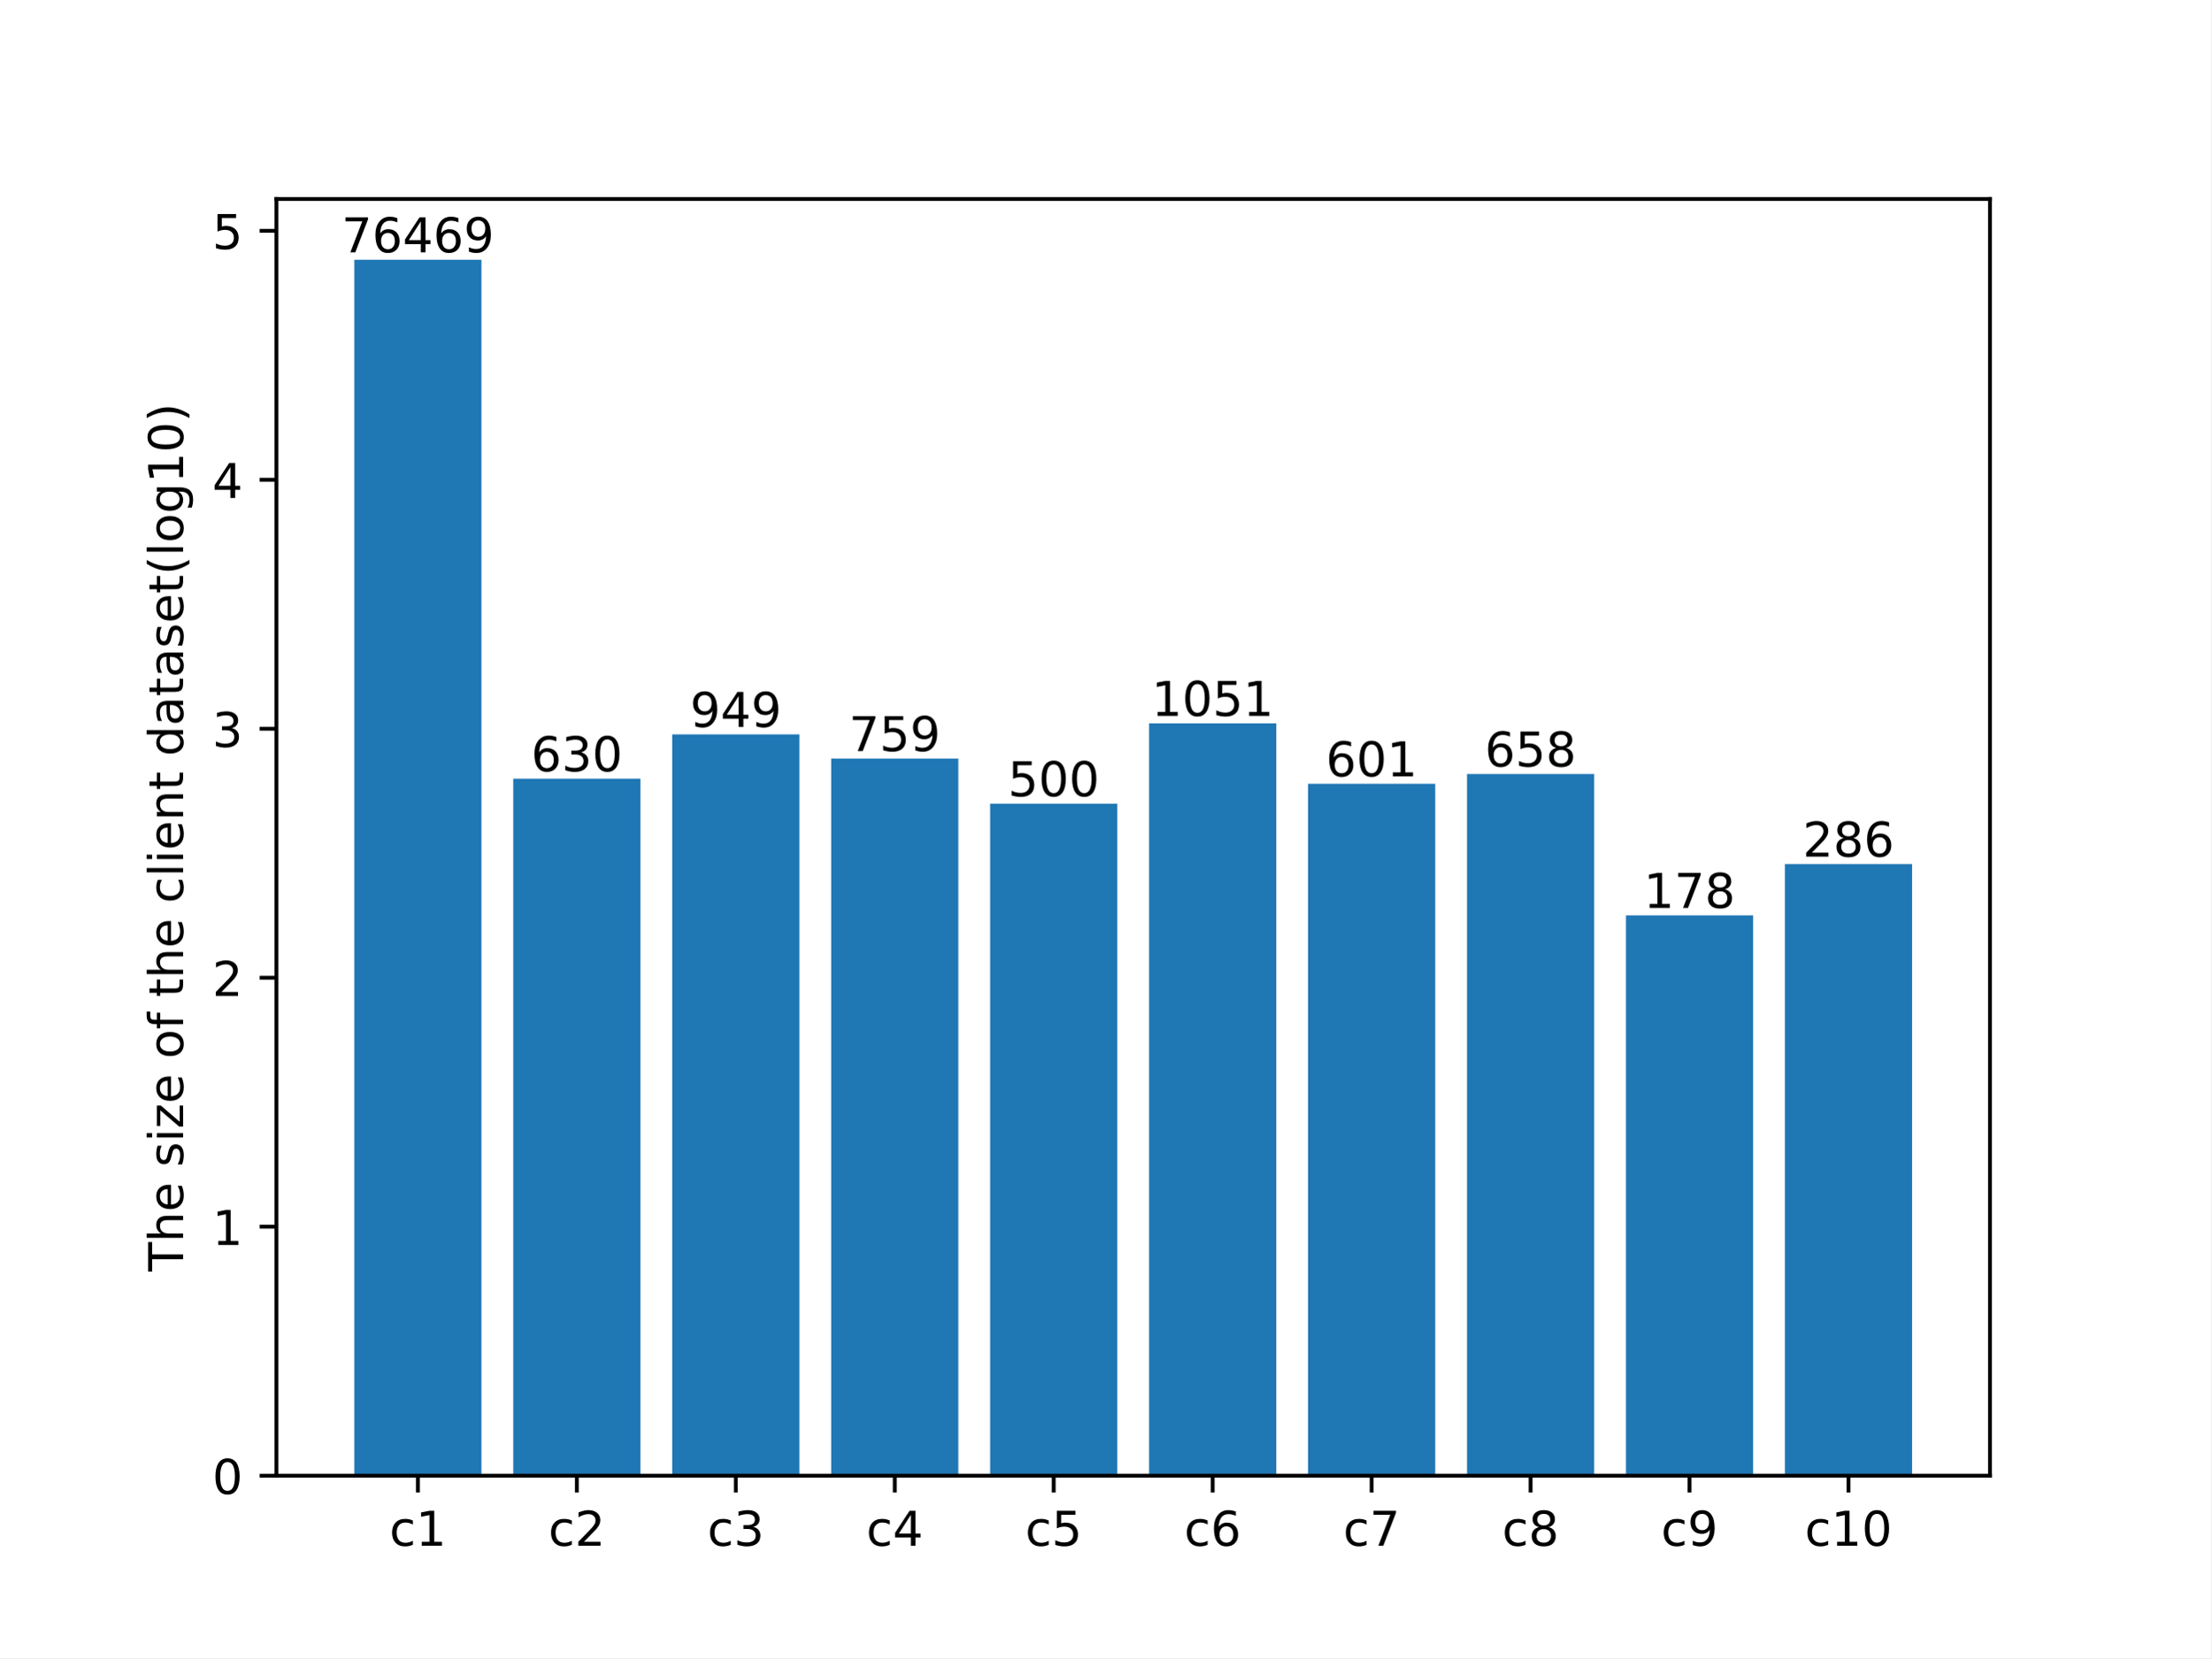
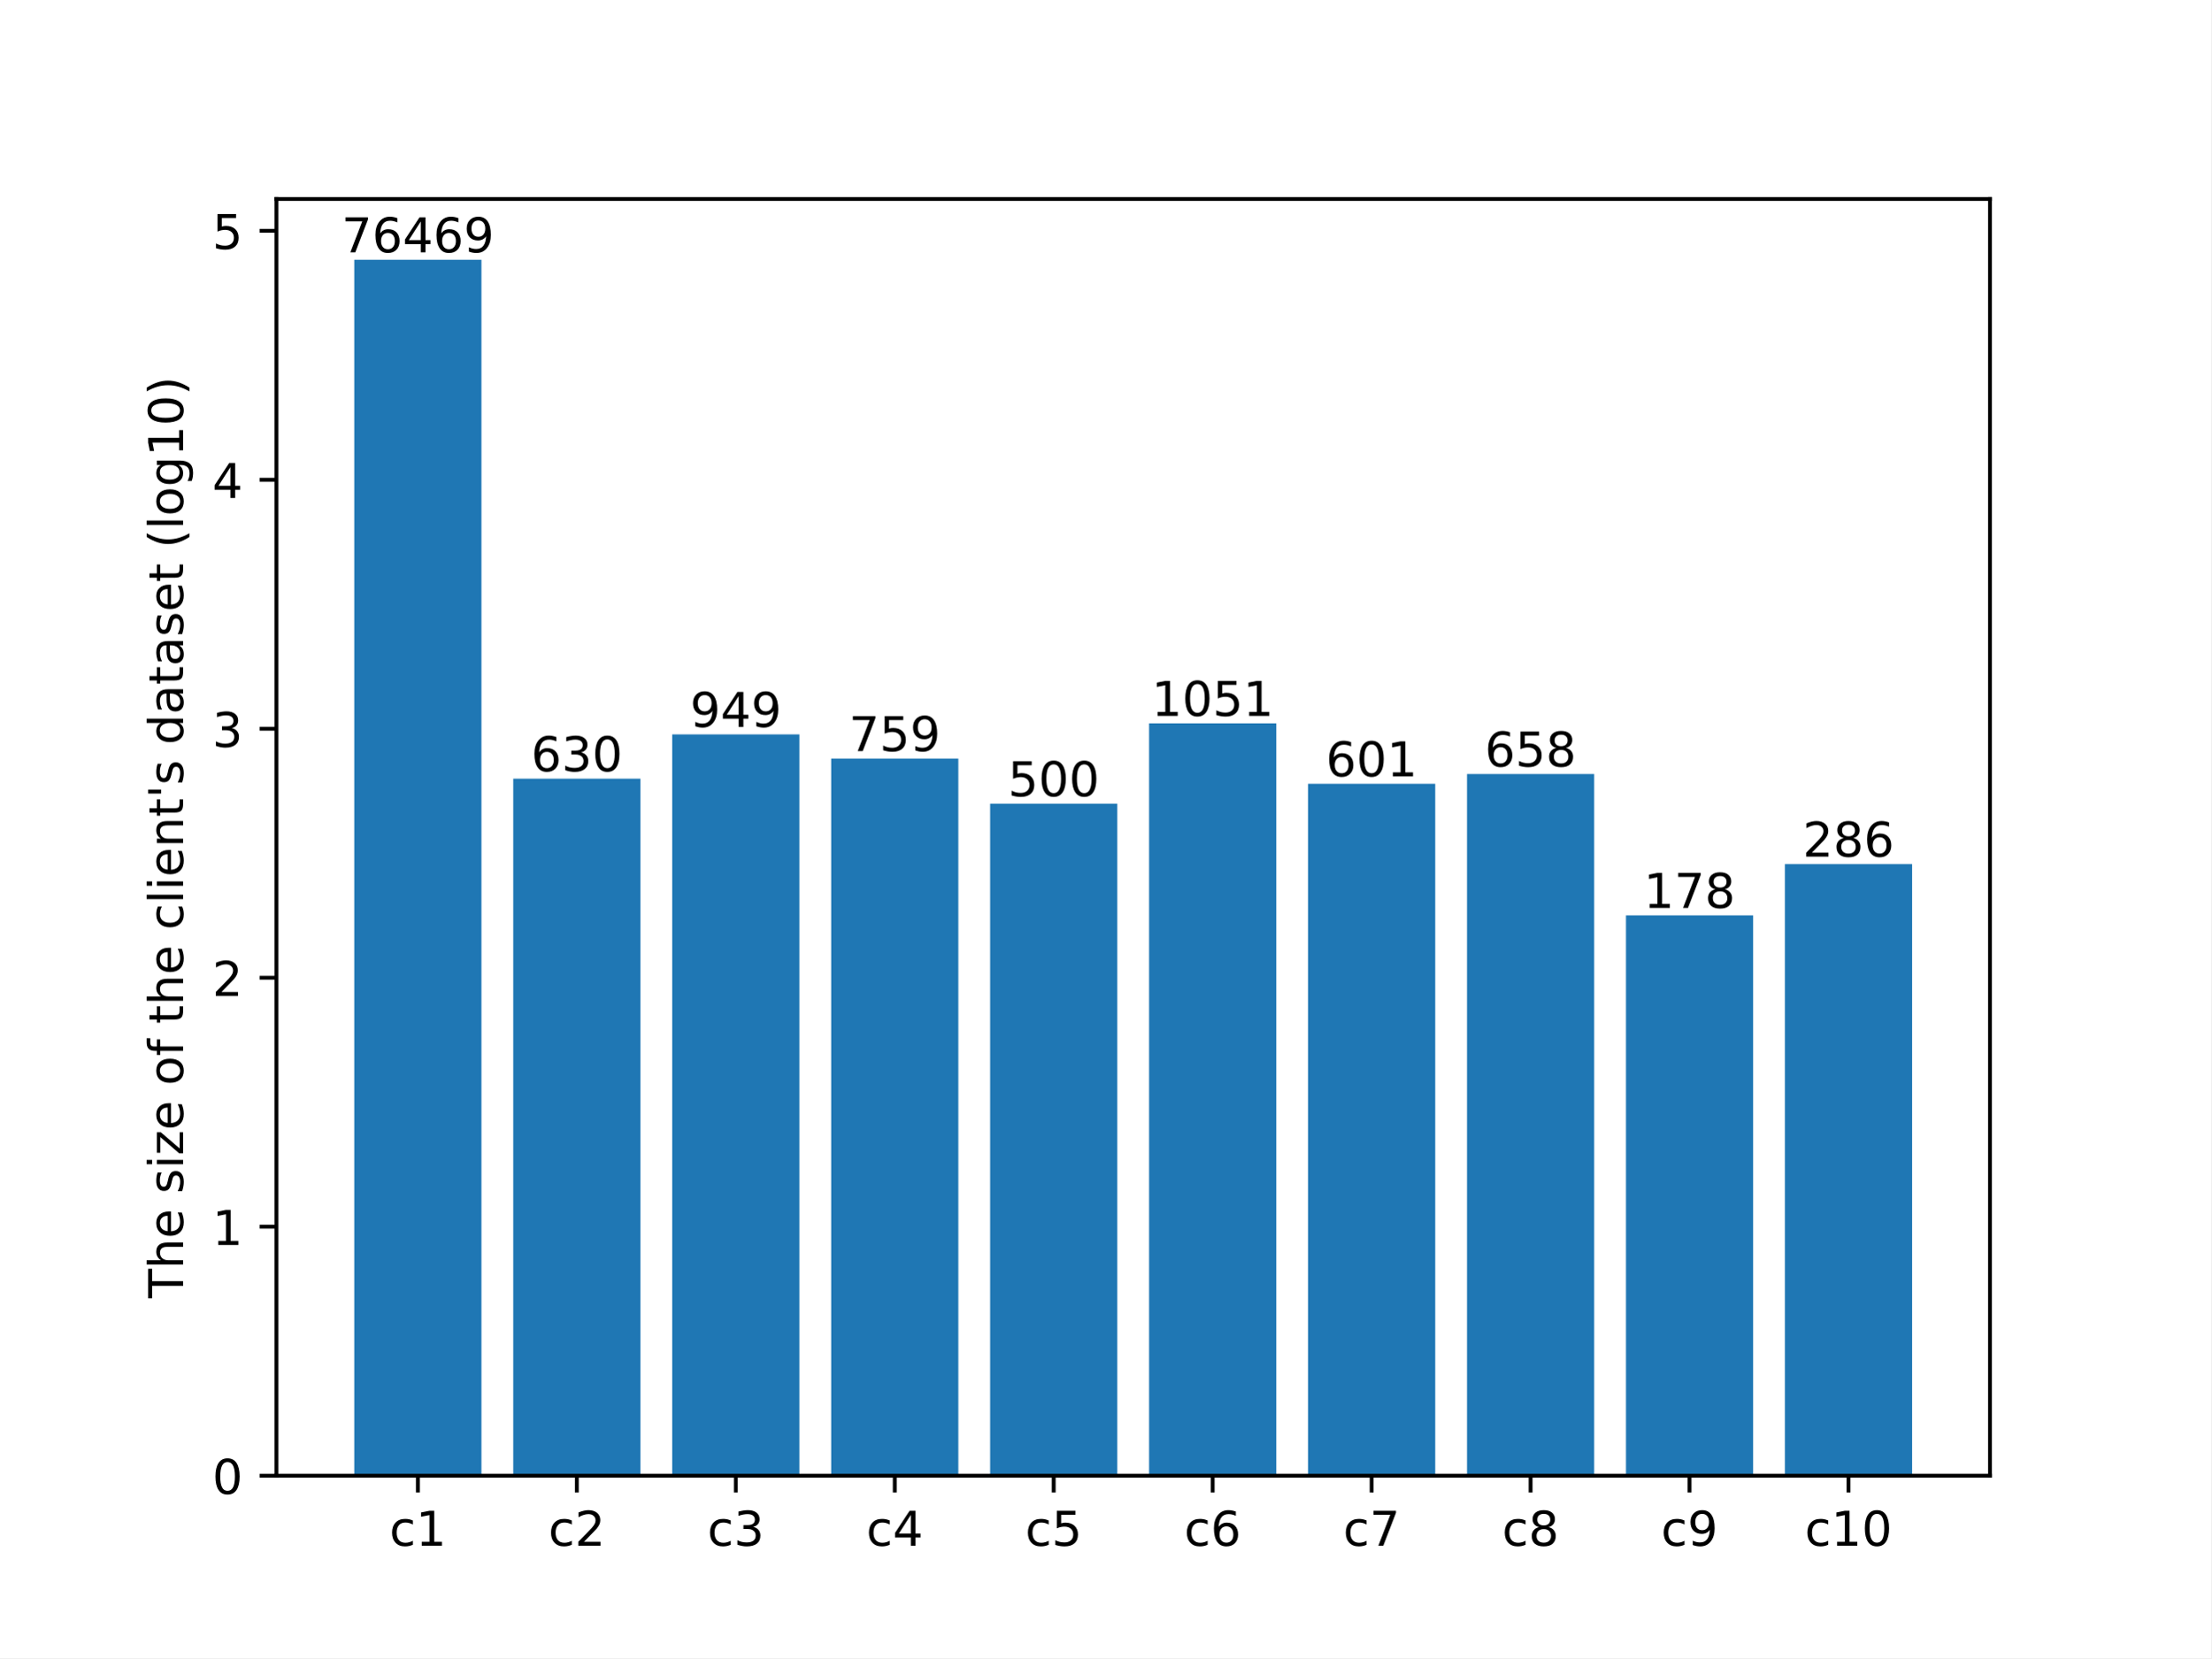
<svg xmlns="http://www.w3.org/2000/svg" xmlns:xlink="http://www.w3.org/1999/xlink" width="460.8pt" height="345.6pt" viewBox="0 0 460.8 345.6" version="1.1">
  <defs>
    <style type="text/css">*{stroke-linejoin: round; stroke-linecap: butt}</style>
  </defs>
  <g id="figure_1">
    <g id="patch_1">
      <path d="M 0 345.6  L 460.8 345.6  L 460.8 0  L 0 0  z " style="fill: #ffffff" />
    </g>
    <g id="axes_1">
      <g id="patch_2">
        <path d="M 57.6 307.584  L 414.72 307.584  L 414.72 41.472  L 57.6 41.472  z " style="fill: #ffffff" />
      </g>
      <g id="patch_3">
-         <path d="M 73.833 307.584  L 100.335 307.584  L 100.335 54.144  L 73.833 54.144  z " clip-path="url(#p7c76d62934)" style="fill: #1f77b4" />
+         <path d="M 73.833 307.584  L 100.335 307.584  L 100.335 54.144  L 73.833 54.144  z " clip-path="url(#p9f0b8c6d43)" style="fill: #1f77b4" />
      </g>
      <g id="patch_4">
-         <path d="M 106.961 307.584  L 133.463 307.584  L 133.463 162.306  L 106.961 162.306  z " clip-path="url(#p7c76d62934)" style="fill: #1f77b4" />
+         <path d="M 106.961 307.584  L 133.463 307.584  L 133.463 162.306  L 106.961 162.306  z " clip-path="url(#p9f0b8c6d43)" style="fill: #1f77b4" />
      </g>
      <g id="patch_5">
-         <path d="M 140.089 307.584  L 166.591 307.584  L 166.591 153.072  L 140.089 153.072  z " clip-path="url(#p7c76d62934)" style="fill: #1f77b4" />
+         <path d="M 140.089 307.584  L 166.591 307.584  L 166.591 153.072  L 140.089 153.072  z " clip-path="url(#p9f0b8c6d43)" style="fill: #1f77b4" />
      </g>
      <g id="patch_6">
-         <path d="M 173.217 307.584  L 199.719 307.584  L 199.719 158.107  L 173.217 158.107  z " clip-path="url(#p7c76d62934)" style="fill: #1f77b4" />
+         <path d="M 173.217 307.584  L 199.719 307.584  L 199.719 158.107  L 173.217 158.107  z " clip-path="url(#p9f0b8c6d43)" style="fill: #1f77b4" />
      </g>
      <g id="patch_7">
-         <path d="M 206.345 307.584  L 232.847 307.584  L 232.847 167.515  L 206.345 167.515  z " clip-path="url(#p7c76d62934)" style="fill: #1f77b4" />
+         <path d="M 206.345 307.584  L 232.847 307.584  L 232.847 167.515  L 206.345 167.515  z " clip-path="url(#p9f0b8c6d43)" style="fill: #1f77b4" />
      </g>
      <g id="patch_8">
-         <path d="M 239.473 307.584  L 265.975 307.584  L 265.975 150.771  L 239.473 150.771  z " clip-path="url(#p7c76d62934)" style="fill: #1f77b4" />
+         <path d="M 239.473 307.584  L 265.975 307.584  L 265.975 150.771  L 239.473 150.771  z " clip-path="url(#p9f0b8c6d43)" style="fill: #1f77b4" />
      </g>
      <g id="patch_9">
-         <path d="M 272.601 307.584  L 299.103 307.584  L 299.103 163.368  L 272.601 163.368  z " clip-path="url(#p7c76d62934)" style="fill: #1f77b4" />
+         <path d="M 272.601 307.584  L 299.103 307.584  L 299.103 163.368  L 272.601 163.368  z " clip-path="url(#p9f0b8c6d43)" style="fill: #1f77b4" />
      </g>
      <g id="patch_10">
-         <path d="M 305.729 307.584  L 332.231 307.584  L 332.231 161.326  L 305.729 161.326  z " clip-path="url(#p7c76d62934)" style="fill: #1f77b4" />
+         <path d="M 305.729 307.584  L 332.231 307.584  L 332.231 161.326  L 305.729 161.326  z " clip-path="url(#p9f0b8c6d43)" style="fill: #1f77b4" />
      </g>
      <g id="patch_11">
-         <path d="M 338.857 307.584  L 365.359 307.584  L 365.359 190.793  L 338.857 190.793  z " clip-path="url(#p7c76d62934)" style="fill: #1f77b4" />
+         <path d="M 338.857 307.584  L 365.359 307.584  L 365.359 190.793  L 338.857 190.793  z " clip-path="url(#p9f0b8c6d43)" style="fill: #1f77b4" />
      </g>
      <g id="patch_12">
-         <path d="M 371.985 307.584  L 398.487 307.584  L 398.487 180.105  L 371.985 180.105  z " clip-path="url(#p7c76d62934)" style="fill: #1f77b4" />
+         <path d="M 371.985 307.584  L 398.487 307.584  L 398.487 180.105  L 371.985 180.105  z " clip-path="url(#p9f0b8c6d43)" style="fill: #1f77b4" />
      </g>
      <g id="matplotlib.axis_1">
        <g id="xtick_1">
          <g id="line2d_1">
            <defs>
-               <path id="mfd4a6b1add" d="M 0 0  L 0 3.5  " style="stroke: #000000; stroke-width: 0.8" />
+               <path id="m9cb2de7854" d="M 0 0  L 0 3.5  " style="stroke: #000000; stroke-width: 0.8" />
            </defs>
            <g>
-               <use xlink:href="#mfd4a6b1add" x="87.084" y="307.584" style="stroke: #000000; stroke-width: 0.8" />
+               <use xlink:href="#m9cb2de7854" x="87.084" y="307.584" style="stroke: #000000; stroke-width: 0.8" />
            </g>
          </g>
          <g id="text_1">
            <g transform="translate(81.15346 322.1824) scale(0.1 -0.1)">
              <defs>
                <path id="DejaVuSans-63" d="M 3122 3366  L 3122 2828  Q 2878 2963 2633 3030  Q 2388 3097 2138 3097  Q 1578 3097 1268 2742  Q 959 2388 959 1747  Q 959 1106 1268 751  Q 1578 397 2138 397  Q 2388 397 2633 464  Q 2878 531 3122 666  L 3122 134  Q 2881 22 2623 -34  Q 2366 -91 2075 -91  Q 1284 -91 818 406  Q 353 903 353 1747  Q 353 2603 823 3093  Q 1294 3584 2113 3584  Q 2378 3584 2631 3529  Q 2884 3475 3122 3366  z " transform="scale(0.015625)" />
                <path id="DejaVuSans-31" d="M 794 531  L 1825 531  L 1825 4091  L 703 3866  L 703 4441  L 1819 4666  L 2450 4666  L 2450 531  L 3481 531  L 3481 0  L 794 0  L 794 531  z " transform="scale(0.015625)" />
              </defs>
              <use xlink:href="#DejaVuSans-63" />
              <use xlink:href="#DejaVuSans-31" x="54.98" />
            </g>
          </g>
        </g>
        <g id="xtick_2">
          <g id="line2d_2">
            <g>
-               <use xlink:href="#mfd4a6b1add" x="120.212" y="307.584" style="stroke: #000000; stroke-width: 0.8" />
+               <use xlink:href="#m9cb2de7854" x="120.212" y="307.584" style="stroke: #000000; stroke-width: 0.8" />
            </g>
          </g>
          <g id="text_2">
            <g transform="translate(114.2815 322.1824) scale(0.1 -0.1)">
              <defs>
                <path id="DejaVuSans-32" d="M 1228 531  L 3431 531  L 3431 0  L 469 0  L 469 531  Q 828 903 1448 1529  Q 2069 2156 2228 2338  Q 2531 2678 2651 2914  Q 2772 3150 2772 3378  Q 2772 3750 2511 3984  Q 2250 4219 1831 4219  Q 1534 4219 1204 4116  Q 875 4013 500 3803  L 500 4441  Q 881 4594 1212 4672  Q 1544 4750 1819 4750  Q 2544 4750 2975 4387  Q 3406 4025 3406 3419  Q 3406 3131 3298 2873  Q 3191 2616 2906 2266  Q 2828 2175 2409 1742  Q 1991 1309 1228 531  z " transform="scale(0.015625)" />
              </defs>
              <use xlink:href="#DejaVuSans-63" />
              <use xlink:href="#DejaVuSans-32" x="54.98" />
            </g>
          </g>
        </g>
        <g id="xtick_3">
          <g id="line2d_3">
            <g>
-               <use xlink:href="#mfd4a6b1add" x="153.34" y="307.584" style="stroke: #000000; stroke-width: 0.8" />
+               <use xlink:href="#m9cb2de7854" x="153.34" y="307.584" style="stroke: #000000; stroke-width: 0.8" />
            </g>
          </g>
          <g id="text_3">
            <g transform="translate(147.4095 322.1824) scale(0.1 -0.1)">
              <defs>
                <path id="DejaVuSans-33" d="M 2597 2516  Q 3050 2419 3304 2112  Q 3559 1806 3559 1356  Q 3559 666 3084 287  Q 2609 -91 1734 -91  Q 1441 -91 1130 -33  Q 819 25 488 141  L 488 750  Q 750 597 1062 519  Q 1375 441 1716 441  Q 2309 441 2620 675  Q 2931 909 2931 1356  Q 2931 1769 2642 2001  Q 2353 2234 1838 2234  L 1294 2234  L 1294 2753  L 1863 2753  Q 2328 2753 2575 2939  Q 2822 3125 2822 3475  Q 2822 3834 2567 4026  Q 2313 4219 1838 4219  Q 1578 4219 1281 4162  Q 984 4106 628 3988  L 628 4550  Q 988 4650 1302 4700  Q 1616 4750 1894 4750  Q 2613 4750 3031 4423  Q 3450 4097 3450 3541  Q 3450 3153 3228 2886  Q 3006 2619 2597 2516  z " transform="scale(0.015625)" />
              </defs>
              <use xlink:href="#DejaVuSans-63" />
              <use xlink:href="#DejaVuSans-33" x="54.98" />
            </g>
          </g>
        </g>
        <g id="xtick_4">
          <g id="line2d_4">
            <g>
-               <use xlink:href="#mfd4a6b1add" x="186.468" y="307.584" style="stroke: #000000; stroke-width: 0.8" />
+               <use xlink:href="#m9cb2de7854" x="186.468" y="307.584" style="stroke: #000000; stroke-width: 0.8" />
            </g>
          </g>
          <g id="text_4">
            <g transform="translate(180.5375 322.1824) scale(0.1 -0.1)">
              <defs>
                <path id="DejaVuSans-34" d="M 2419 4116  L 825 1625  L 2419 1625  L 2419 4116  z M 2253 4666  L 3047 4666  L 3047 1625  L 3713 1625  L 3713 1100  L 3047 1100  L 3047 0  L 2419 0  L 2419 1100  L 313 1100  L 313 1709  L 2253 4666  z " transform="scale(0.015625)" />
              </defs>
              <use xlink:href="#DejaVuSans-63" />
              <use xlink:href="#DejaVuSans-34" x="54.98" />
            </g>
          </g>
        </g>
        <g id="xtick_5">
          <g id="line2d_5">
            <g>
-               <use xlink:href="#mfd4a6b1add" x="219.596" y="307.584" style="stroke: #000000; stroke-width: 0.8" />
+               <use xlink:href="#m9cb2de7854" x="219.596" y="307.584" style="stroke: #000000; stroke-width: 0.8" />
            </g>
          </g>
          <g id="text_5">
            <g transform="translate(213.6655 322.1824) scale(0.1 -0.1)">
              <defs>
                <path id="DejaVuSans-35" d="M 691 4666  L 3169 4666  L 3169 4134  L 1269 4134  L 1269 2991  Q 1406 3038 1543 3061  Q 1681 3084 1819 3084  Q 2600 3084 3056 2656  Q 3513 2228 3513 1497  Q 3513 744 3044 326  Q 2575 -91 1722 -91  Q 1428 -91 1123 -41  Q 819 9 494 109  L 494 744  Q 775 591 1075 516  Q 1375 441 1709 441  Q 2250 441 2565 725  Q 2881 1009 2881 1497  Q 2881 1984 2565 2268  Q 2250 2553 1709 2553  Q 1456 2553 1204 2497  Q 953 2441 691 2322  L 691 4666  z " transform="scale(0.015625)" />
              </defs>
              <use xlink:href="#DejaVuSans-63" />
              <use xlink:href="#DejaVuSans-35" x="54.98" />
            </g>
          </g>
        </g>
        <g id="xtick_6">
          <g id="line2d_6">
            <g>
-               <use xlink:href="#mfd4a6b1add" x="252.724" y="307.584" style="stroke: #000000; stroke-width: 0.8" />
+               <use xlink:href="#m9cb2de7854" x="252.724" y="307.584" style="stroke: #000000; stroke-width: 0.8" />
            </g>
          </g>
          <g id="text_6">
            <g transform="translate(246.7935 322.1824) scale(0.1 -0.1)">
              <defs>
                <path id="DejaVuSans-36" d="M 2113 2584  Q 1688 2584 1439 2293  Q 1191 2003 1191 1497  Q 1191 994 1439 701  Q 1688 409 2113 409  Q 2538 409 2786 701  Q 3034 994 3034 1497  Q 3034 2003 2786 2293  Q 2538 2584 2113 2584  z M 3366 4563  L 3366 3988  Q 3128 4100 2886 4159  Q 2644 4219 2406 4219  Q 1781 4219 1451 3797  Q 1122 3375 1075 2522  Q 1259 2794 1537 2939  Q 1816 3084 2150 3084  Q 2853 3084 3261 2657  Q 3669 2231 3669 1497  Q 3669 778 3244 343  Q 2819 -91 2113 -91  Q 1303 -91 875 529  Q 447 1150 447 2328  Q 447 3434 972 4092  Q 1497 4750 2381 4750  Q 2619 4750 2861 4703  Q 3103 4656 3366 4563  z " transform="scale(0.015625)" />
              </defs>
              <use xlink:href="#DejaVuSans-63" />
              <use xlink:href="#DejaVuSans-36" x="54.98" />
            </g>
          </g>
        </g>
        <g id="xtick_7">
          <g id="line2d_7">
            <g>
-               <use xlink:href="#mfd4a6b1add" x="285.852" y="307.584" style="stroke: #000000; stroke-width: 0.8" />
+               <use xlink:href="#m9cb2de7854" x="285.852" y="307.584" style="stroke: #000000; stroke-width: 0.8" />
            </g>
          </g>
          <g id="text_7">
            <g transform="translate(279.9216 322.1824) scale(0.1 -0.1)">
              <defs>
                <path id="DejaVuSans-37" d="M 525 4666  L 3525 4666  L 3525 4397  L 1831 0  L 1172 0  L 2766 4134  L 525 4134  L 525 4666  z " transform="scale(0.015625)" />
              </defs>
              <use xlink:href="#DejaVuSans-63" />
              <use xlink:href="#DejaVuSans-37" x="54.98" />
            </g>
          </g>
        </g>
        <g id="xtick_8">
          <g id="line2d_8">
            <g>
-               <use xlink:href="#mfd4a6b1add" x="318.98" y="307.584" style="stroke: #000000; stroke-width: 0.8" />
+               <use xlink:href="#m9cb2de7854" x="318.98" y="307.584" style="stroke: #000000; stroke-width: 0.8" />
            </g>
          </g>
          <g id="text_8">
            <g transform="translate(313.0496 322.1824) scale(0.1 -0.1)">
              <defs>
                <path id="DejaVuSans-38" d="M 2034 2216  Q 1584 2216 1326 1975  Q 1069 1734 1069 1313  Q 1069 891 1326 650  Q 1584 409 2034 409  Q 2484 409 2743 651  Q 3003 894 3003 1313  Q 3003 1734 2745 1975  Q 2488 2216 2034 2216  z M 1403 2484  Q 997 2584 770 2862  Q 544 3141 544 3541  Q 544 4100 942 4425  Q 1341 4750 2034 4750  Q 2731 4750 3128 4425  Q 3525 4100 3525 3541  Q 3525 3141 3298 2862  Q 3072 2584 2669 2484  Q 3125 2378 3379 2068  Q 3634 1759 3634 1313  Q 3634 634 3220 271  Q 2806 -91 2034 -91  Q 1263 -91 848 271  Q 434 634 434 1313  Q 434 1759 690 2068  Q 947 2378 1403 2484  z M 1172 3481  Q 1172 3119 1398 2916  Q 1625 2713 2034 2713  Q 2441 2713 2670 2916  Q 2900 3119 2900 3481  Q 2900 3844 2670 4047  Q 2441 4250 2034 4250  Q 1625 4250 1398 4047  Q 1172 3844 1172 3481  z " transform="scale(0.015625)" />
              </defs>
              <use xlink:href="#DejaVuSans-63" />
              <use xlink:href="#DejaVuSans-38" x="54.98" />
            </g>
          </g>
        </g>
        <g id="xtick_9">
          <g id="line2d_9">
            <g>
-               <use xlink:href="#mfd4a6b1add" x="352.108" y="307.584" style="stroke: #000000; stroke-width: 0.8" />
+               <use xlink:href="#m9cb2de7854" x="352.108" y="307.584" style="stroke: #000000; stroke-width: 0.8" />
            </g>
          </g>
          <g id="text_9">
            <g transform="translate(346.1776 322.1824) scale(0.1 -0.1)">
              <defs>
                <path id="DejaVuSans-39" d="M 703 97  L 703 672  Q 941 559 1184 500  Q 1428 441 1663 441  Q 2288 441 2617 861  Q 2947 1281 2994 2138  Q 2813 1869 2534 1725  Q 2256 1581 1919 1581  Q 1219 1581 811 2004  Q 403 2428 403 3163  Q 403 3881 828 4315  Q 1253 4750 1959 4750  Q 2769 4750 3195 4129  Q 3622 3509 3622 2328  Q 3622 1225 3098 567  Q 2575 -91 1691 -91  Q 1453 -91 1209 -44  Q 966 3 703 97  z M 1959 2075  Q 2384 2075 2632 2365  Q 2881 2656 2881 3163  Q 2881 3666 2632 3958  Q 2384 4250 1959 4250  Q 1534 4250 1286 3958  Q 1038 3666 1038 3163  Q 1038 2656 1286 2365  Q 1534 2075 1959 2075  z " transform="scale(0.015625)" />
              </defs>
              <use xlink:href="#DejaVuSans-63" />
              <use xlink:href="#DejaVuSans-39" x="54.98" />
            </g>
          </g>
        </g>
        <g id="xtick_10">
          <g id="line2d_10">
            <g>
-               <use xlink:href="#mfd4a6b1add" x="385.236" y="307.584" style="stroke: #000000; stroke-width: 0.8" />
+               <use xlink:href="#m9cb2de7854" x="385.236" y="307.584" style="stroke: #000000; stroke-width: 0.8" />
            </g>
          </g>
          <g id="text_10">
            <g transform="translate(376.1243 322.1824) scale(0.1 -0.1)">
              <defs>
                <path id="DejaVuSans-30" d="M 2034 4250  Q 1547 4250 1301 3770  Q 1056 3291 1056 2328  Q 1056 1369 1301 889  Q 1547 409 2034 409  Q 2525 409 2770 889  Q 3016 1369 3016 2328  Q 3016 3291 2770 3770  Q 2525 4250 2034 4250  z M 2034 4750  Q 2819 4750 3233 4129  Q 3647 3509 3647 2328  Q 3647 1150 3233 529  Q 2819 -91 2034 -91  Q 1250 -91 836 529  Q 422 1150 422 2328  Q 422 3509 836 4129  Q 1250 4750 2034 4750  z " transform="scale(0.015625)" />
              </defs>
              <use xlink:href="#DejaVuSans-63" />
              <use xlink:href="#DejaVuSans-31" x="54.98" />
              <use xlink:href="#DejaVuSans-30" x="118.604" />
            </g>
          </g>
        </g>
      </g>
      <g id="matplotlib.axis_2">
        <g id="ytick_1">
          <g id="line2d_11">
            <defs>
-               <path id="m3a0bb0dcfa" d="M 0 0  L -3.5 0  " style="stroke: #000000; stroke-width: 0.8" />
+               <path id="mcc6415fdf6" d="M 0 0  L -3.5 0  " style="stroke: #000000; stroke-width: 0.8" />
            </defs>
            <g>
-               <use xlink:href="#m3a0bb0dcfa" x="57.6" y="307.584" style="stroke: #000000; stroke-width: 0.8" />
+               <use xlink:href="#mcc6415fdf6" x="57.6" y="307.584" style="stroke: #000000; stroke-width: 0.8" />
            </g>
          </g>
          <g id="text_11">
            <g transform="translate(44.2375 311.3832) scale(0.1 -0.1)">
              <use xlink:href="#DejaVuSans-30" />
            </g>
          </g>
        </g>
        <g id="ytick_2">
          <g id="line2d_12">
            <g>
-               <use xlink:href="#m3a0bb0dcfa" x="57.6" y="255.687" style="stroke: #000000; stroke-width: 0.8" />
+               <use xlink:href="#mcc6415fdf6" x="57.6" y="255.687" style="stroke: #000000; stroke-width: 0.8" />
            </g>
          </g>
          <g id="text_12">
            <g transform="translate(44.2375 259.4859) scale(0.1 -0.1)">
              <use xlink:href="#DejaVuSans-31" />
            </g>
          </g>
        </g>
        <g id="ytick_3">
          <g id="line2d_13">
            <g>
-               <use xlink:href="#m3a0bb0dcfa" x="57.6" y="203.789" style="stroke: #000000; stroke-width: 0.8" />
+               <use xlink:href="#mcc6415fdf6" x="57.6" y="203.789" style="stroke: #000000; stroke-width: 0.8" />
            </g>
          </g>
          <g id="text_13">
            <g transform="translate(44.2375 207.5885) scale(0.1 -0.1)">
              <use xlink:href="#DejaVuSans-32" />
            </g>
          </g>
        </g>
        <g id="ytick_4">
          <g id="line2d_14">
            <g>
-               <use xlink:href="#m3a0bb0dcfa" x="57.6" y="151.892" style="stroke: #000000; stroke-width: 0.8" />
+               <use xlink:href="#mcc6415fdf6" x="57.6" y="151.892" style="stroke: #000000; stroke-width: 0.8" />
            </g>
          </g>
          <g id="text_14">
            <g transform="translate(44.2375 155.6911) scale(0.1 -0.1)">
              <use xlink:href="#DejaVuSans-33" />
            </g>
          </g>
        </g>
        <g id="ytick_5">
          <g id="line2d_15">
            <g>
-               <use xlink:href="#m3a0bb0dcfa" x="57.6" y="99.995" style="stroke: #000000; stroke-width: 0.8" />
+               <use xlink:href="#mcc6415fdf6" x="57.6" y="99.995" style="stroke: #000000; stroke-width: 0.8" />
            </g>
          </g>
          <g id="text_15">
            <g transform="translate(44.2375 103.7938) scale(0.1 -0.1)">
              <use xlink:href="#DejaVuSans-34" />
            </g>
          </g>
        </g>
        <g id="ytick_6">
          <g id="line2d_16">
            <g>
-               <use xlink:href="#m3a0bb0dcfa" x="57.6" y="48.097" style="stroke: #000000; stroke-width: 0.8" />
+               <use xlink:href="#mcc6415fdf6" x="57.6" y="48.097" style="stroke: #000000; stroke-width: 0.8" />
            </g>
          </g>
          <g id="text_16">
            <g transform="translate(44.2375 51.89642) scale(0.1 -0.1)">
              <use xlink:href="#DejaVuSans-35" />
            </g>
          </g>
        </g>
        <g id="text_17">
-           <g transform="translate(38.15781 265.0155) rotate(-90) scale(0.1 -0.1)">
+           <g transform="translate(38.15781 270.5835) rotate(-90) scale(0.1 -0.1)">
            <defs>
              <path id="DejaVuSans-54" d="M -19 4666  L 3928 4666  L 3928 4134  L 2272 4134  L 2272 0  L 1638 0  L 1638 4134  L -19 4134  L -19 4666  z " transform="scale(0.015625)" />
              <path id="DejaVuSans-68" d="M 3513 2113  L 3513 0  L 2938 0  L 2938 2094  Q 2938 2591 2744 2837  Q 2550 3084 2163 3084  Q 1697 3084 1428 2787  Q 1159 2491 1159 1978  L 1159 0  L 581 0  L 581 4863  L 1159 4863  L 1159 2956  Q 1366 3272 1645 3428  Q 1925 3584 2291 3584  Q 2894 3584 3203 3211  Q 3513 2838 3513 2113  z " transform="scale(0.015625)" />
              <path id="DejaVuSans-65" d="M 3597 1894  L 3597 1613  L 953 1613  Q 991 1019 1311 708  Q 1631 397 2203 397  Q 2534 397 2845 478  Q 3156 559 3463 722  L 3463 178  Q 3153 47 2828 -22  Q 2503 -91 2169 -91  Q 1331 -91 842 396  Q 353 884 353 1716  Q 353 2575 817 3079  Q 1281 3584 2069 3584  Q 2775 3584 3186 3129  Q 3597 2675 3597 1894  z M 3022 2063  Q 3016 2534 2758 2815  Q 2500 3097 2075 3097  Q 1594 3097 1305 2825  Q 1016 2553 972 2059  L 3022 2063  z " transform="scale(0.015625)" />
              <path id="DejaVuSans-20" transform="scale(0.015625)" />
              <path id="DejaVuSans-73" d="M 2834 3397  L 2834 2853  Q 2591 2978 2328 3040  Q 2066 3103 1784 3103  Q 1356 3103 1142 2972  Q 928 2841 928 2578  Q 928 2378 1081 2264  Q 1234 2150 1697 2047  L 1894 2003  Q 2506 1872 2764 1633  Q 3022 1394 3022 966  Q 3022 478 2636 193  Q 2250 -91 1575 -91  Q 1294 -91 989 -36  Q 684 19 347 128  L 347 722  Q 666 556 975 473  Q 1284 391 1588 391  Q 1994 391 2212 530  Q 2431 669 2431 922  Q 2431 1156 2273 1281  Q 2116 1406 1581 1522  L 1381 1569  Q 847 1681 609 1914  Q 372 2147 372 2553  Q 372 3047 722 3315  Q 1072 3584 1716 3584  Q 2034 3584 2315 3537  Q 2597 3491 2834 3397  z " transform="scale(0.015625)" />
              <path id="DejaVuSans-69" d="M 603 3500  L 1178 3500  L 1178 0  L 603 0  L 603 3500  z M 603 4863  L 1178 4863  L 1178 4134  L 603 4134  L 603 4863  z " transform="scale(0.015625)" />
              <path id="DejaVuSans-7a" d="M 353 3500  L 3084 3500  L 3084 2975  L 922 459  L 3084 459  L 3084 0  L 275 0  L 275 525  L 2438 3041  L 353 3041  L 353 3500  z " transform="scale(0.015625)" />
              <path id="DejaVuSans-6f" d="M 1959 3097  Q 1497 3097 1228 2736  Q 959 2375 959 1747  Q 959 1119 1226 758  Q 1494 397 1959 397  Q 2419 397 2687 759  Q 2956 1122 2956 1747  Q 2956 2369 2687 2733  Q 2419 3097 1959 3097  z M 1959 3584  Q 2709 3584 3137 3096  Q 3566 2609 3566 1747  Q 3566 888 3137 398  Q 2709 -91 1959 -91  Q 1206 -91 779 398  Q 353 888 353 1747  Q 353 2609 779 3096  Q 1206 3584 1959 3584  z " transform="scale(0.015625)" />
              <path id="DejaVuSans-66" d="M 2375 4863  L 2375 4384  L 1825 4384  Q 1516 4384 1395 4259  Q 1275 4134 1275 3809  L 1275 3500  L 2222 3500  L 2222 3053  L 1275 3053  L 1275 0  L 697 0  L 697 3053  L 147 3053  L 147 3500  L 697 3500  L 697 3744  Q 697 4328 969 4595  Q 1241 4863 1831 4863  L 2375 4863  z " transform="scale(0.015625)" />
              <path id="DejaVuSans-74" d="M 1172 4494  L 1172 3500  L 2356 3500  L 2356 3053  L 1172 3053  L 1172 1153  Q 1172 725 1289 603  Q 1406 481 1766 481  L 2356 481  L 2356 0  L 1766 0  Q 1100 0 847 248  Q 594 497 594 1153  L 594 3053  L 172 3053  L 172 3500  L 594 3500  L 594 4494  L 1172 4494  z " transform="scale(0.015625)" />
              <path id="DejaVuSans-6c" d="M 603 4863  L 1178 4863  L 1178 0  L 603 0  L 603 4863  z " transform="scale(0.015625)" />
              <path id="DejaVuSans-6e" d="M 3513 2113  L 3513 0  L 2938 0  L 2938 2094  Q 2938 2591 2744 2837  Q 2550 3084 2163 3084  Q 1697 3084 1428 2787  Q 1159 2491 1159 1978  L 1159 0  L 581 0  L 581 3500  L 1159 3500  L 1159 2956  Q 1366 3272 1645 3428  Q 1925 3584 2291 3584  Q 2894 3584 3203 3211  Q 3513 2838 3513 2113  z " transform="scale(0.015625)" />
+               <path id="DejaVuSans-27" d="M 1147 4666  L 1147 2931  L 616 2931  L 616 4666  L 1147 4666  z " transform="scale(0.015625)" />
              <path id="DejaVuSans-64" d="M 2906 2969  L 2906 4863  L 3481 4863  L 3481 0  L 2906 0  L 2906 525  Q 2725 213 2448 61  Q 2172 -91 1784 -91  Q 1150 -91 751 415  Q 353 922 353 1747  Q 353 2572 751 3078  Q 1150 3584 1784 3584  Q 2172 3584 2448 3432  Q 2725 3281 2906 2969  z M 947 1747  Q 947 1113 1208 752  Q 1469 391 1925 391  Q 2381 391 2643 752  Q 2906 1113 2906 1747  Q 2906 2381 2643 2742  Q 2381 3103 1925 3103  Q 1469 3103 1208 2742  Q 947 2381 947 1747  z " transform="scale(0.015625)" />
              <path id="DejaVuSans-61" d="M 2194 1759  Q 1497 1759 1228 1600  Q 959 1441 959 1056  Q 959 750 1161 570  Q 1363 391 1709 391  Q 2188 391 2477 730  Q 2766 1069 2766 1631  L 2766 1759  L 2194 1759  z M 3341 1997  L 3341 0  L 2766 0  L 2766 531  Q 2569 213 2275 61  Q 1981 -91 1556 -91  Q 1019 -91 701 211  Q 384 513 384 1019  Q 384 1609 779 1909  Q 1175 2209 1959 2209  L 2766 2209  L 2766 2266  Q 2766 2663 2505 2880  Q 2244 3097 1772 3097  Q 1472 3097 1187 3025  Q 903 2953 641 2809  L 641 3341  Q 956 3463 1253 3523  Q 1550 3584 1831 3584  Q 2591 3584 2966 3190  Q 3341 2797 3341 1997  z " transform="scale(0.015625)" />
              <path id="DejaVuSans-28" d="M 1984 4856  Q 1566 4138 1362 3434  Q 1159 2731 1159 2009  Q 1159 1288 1364 580  Q 1569 -128 1984 -844  L 1484 -844  Q 1016 -109 783 600  Q 550 1309 550 2009  Q 550 2706 781 3412  Q 1013 4119 1484 4856  L 1984 4856  z " transform="scale(0.015625)" />
              <path id="DejaVuSans-67" d="M 2906 1791  Q 2906 2416 2648 2759  Q 2391 3103 1925 3103  Q 1463 3103 1205 2759  Q 947 2416 947 1791  Q 947 1169 1205 825  Q 1463 481 1925 481  Q 2391 481 2648 825  Q 2906 1169 2906 1791  z M 3481 434  Q 3481 -459 3084 -895  Q 2688 -1331 1869 -1331  Q 1566 -1331 1297 -1286  Q 1028 -1241 775 -1147  L 775 -588  Q 1028 -725 1275 -790  Q 1522 -856 1778 -856  Q 2344 -856 2625 -561  Q 2906 -266 2906 331  L 2906 616  Q 2728 306 2450 153  Q 2172 0 1784 0  Q 1141 0 747 490  Q 353 981 353 1791  Q 353 2603 747 3093  Q 1141 3584 1784 3584  Q 2172 3584 2450 3431  Q 2728 3278 2906 2969  L 2906 3500  L 3481 3500  L 3481 434  z " transform="scale(0.015625)" />
              <path id="DejaVuSans-29" d="M 513 4856  L 1013 4856  Q 1481 4119 1714 3412  Q 1947 2706 1947 2009  Q 1947 1309 1714 600  Q 1481 -109 1013 -844  L 513 -844  Q 928 -128 1133 580  Q 1338 1288 1338 2009  Q 1338 2731 1133 3434  Q 928 4138 513 4856  z " transform="scale(0.015625)" />
            </defs>
            <use xlink:href="#DejaVuSans-54" />
            <use xlink:href="#DejaVuSans-68" x="61.084" />
            <use xlink:href="#DejaVuSans-65" x="124.463" />
            <use xlink:href="#DejaVuSans-20" x="185.986" />
            <use xlink:href="#DejaVuSans-73" x="217.773" />
            <use xlink:href="#DejaVuSans-69" x="269.873" />
            <use xlink:href="#DejaVuSans-7a" x="297.656" />
            <use xlink:href="#DejaVuSans-65" x="350.146" />
            <use xlink:href="#DejaVuSans-20" x="411.67" />
            <use xlink:href="#DejaVuSans-6f" x="443.457" />
            <use xlink:href="#DejaVuSans-66" x="504.639" />
            <use xlink:href="#DejaVuSans-20" x="539.844" />
            <use xlink:href="#DejaVuSans-74" x="571.631" />
            <use xlink:href="#DejaVuSans-68" x="610.84" />
            <use xlink:href="#DejaVuSans-65" x="674.219" />
            <use xlink:href="#DejaVuSans-20" x="735.742" />
            <use xlink:href="#DejaVuSans-63" x="767.529" />
            <use xlink:href="#DejaVuSans-6c" x="822.51" />
            <use xlink:href="#DejaVuSans-69" x="850.293" />
            <use xlink:href="#DejaVuSans-65" x="878.076" />
            <use xlink:href="#DejaVuSans-6e" x="939.6" />
            <use xlink:href="#DejaVuSans-74" x="1002.979" />
-             <use xlink:href="#DejaVuSans-20" x="1042.188" />
-             <use xlink:href="#DejaVuSans-64" x="1073.975" />
-             <use xlink:href="#DejaVuSans-61" x="1137.451" />
-             <use xlink:href="#DejaVuSans-74" x="1198.73" />
-             <use xlink:href="#DejaVuSans-61" x="1237.939" />
-             <use xlink:href="#DejaVuSans-73" x="1299.219" />
-             <use xlink:href="#DejaVuSans-65" x="1351.318" />
-             <use xlink:href="#DejaVuSans-74" x="1412.842" />
-             <use xlink:href="#DejaVuSans-28" x="1452.051" />
-             <use xlink:href="#DejaVuSans-6c" x="1491.064" />
-             <use xlink:href="#DejaVuSans-6f" x="1518.848" />
-             <use xlink:href="#DejaVuSans-67" x="1580.029" />
-             <use xlink:href="#DejaVuSans-31" x="1643.506" />
-             <use xlink:href="#DejaVuSans-30" x="1707.129" />
-             <use xlink:href="#DejaVuSans-29" x="1770.752" />
+             <use xlink:href="#DejaVuSans-27" x="1042.188" />
+             <use xlink:href="#DejaVuSans-73" x="1069.678" />
+             <use xlink:href="#DejaVuSans-20" x="1121.777" />
+             <use xlink:href="#DejaVuSans-64" x="1153.564" />
+             <use xlink:href="#DejaVuSans-61" x="1217.041" />
+             <use xlink:href="#DejaVuSans-74" x="1278.32" />
+             <use xlink:href="#DejaVuSans-61" x="1317.529" />
+             <use xlink:href="#DejaVuSans-73" x="1378.809" />
+             <use xlink:href="#DejaVuSans-65" x="1430.908" />
+             <use xlink:href="#DejaVuSans-74" x="1492.432" />
+             <use xlink:href="#DejaVuSans-20" x="1531.641" />
+             <use xlink:href="#DejaVuSans-28" x="1563.428" />
+             <use xlink:href="#DejaVuSans-6c" x="1602.441" />
+             <use xlink:href="#DejaVuSans-6f" x="1630.225" />
+             <use xlink:href="#DejaVuSans-67" x="1691.406" />
+             <use xlink:href="#DejaVuSans-31" x="1754.883" />
+             <use xlink:href="#DejaVuSans-30" x="1818.506" />
+             <use xlink:href="#DejaVuSans-29" x="1882.129" />
          </g>
        </g>
      </g>
      <g id="patch_13">
        <path d="M 57.6 307.584  L 57.6 41.472  " style="fill: none; stroke: #000000; stroke-width: 0.8; stroke-linejoin: miter; stroke-linecap: square" />
      </g>
      <g id="patch_14">
        <path d="M 414.72 307.584  L 414.72 41.472  " style="fill: none; stroke: #000000; stroke-width: 0.8; stroke-linejoin: miter; stroke-linecap: square" />
      </g>
      <g id="patch_15">
        <path d="M 57.6 307.584  L 414.72 307.584  " style="fill: none; stroke: #000000; stroke-width: 0.8; stroke-linejoin: miter; stroke-linecap: square" />
      </g>
      <g id="patch_16">
        <path d="M 57.6 41.472  L 414.72 41.472  " style="fill: none; stroke: #000000; stroke-width: 0.8; stroke-linejoin: miter; stroke-linecap: square" />
      </g>
      <g id="text_18">
        <g transform="translate(71.17768 52.58708) scale(0.1 -0.1)">
          <use xlink:href="#DejaVuSans-37" />
          <use xlink:href="#DejaVuSans-36" x="63.623" />
          <use xlink:href="#DejaVuSans-34" x="127.246" />
          <use xlink:href="#DejaVuSans-36" x="190.869" />
          <use xlink:href="#DejaVuSans-39" x="254.492" />
        </g>
      </g>
      <g id="text_19">
        <g transform="translate(110.6682 160.7487) scale(0.1 -0.1)">
          <use xlink:href="#DejaVuSans-36" />
          <use xlink:href="#DejaVuSans-33" x="63.623" />
          <use xlink:href="#DejaVuSans-30" x="127.246" />
        </g>
      </g>
      <g id="text_20">
        <g transform="translate(143.7962 151.5148) scale(0.1 -0.1)">
          <use xlink:href="#DejaVuSans-39" />
          <use xlink:href="#DejaVuSans-34" x="63.623" />
          <use xlink:href="#DejaVuSans-39" x="127.246" />
        </g>
      </g>
      <g id="text_21">
        <g transform="translate(176.9242 156.5501) scale(0.1 -0.1)">
          <use xlink:href="#DejaVuSans-37" />
          <use xlink:href="#DejaVuSans-35" x="63.623" />
          <use xlink:href="#DejaVuSans-39" x="127.246" />
        </g>
      </g>
      <g id="text_22">
        <g transform="translate(210.0522 165.9577) scale(0.1 -0.1)">
          <use xlink:href="#DejaVuSans-35" />
          <use xlink:href="#DejaVuSans-30" x="63.623" />
          <use xlink:href="#DejaVuSans-30" x="127.246" />
        </g>
      </g>
      <g id="text_23">
        <g transform="translate(239.999 149.2139) scale(0.1 -0.1)">
          <use xlink:href="#DejaVuSans-31" />
          <use xlink:href="#DejaVuSans-30" x="63.623" />
          <use xlink:href="#DejaVuSans-35" x="127.246" />
          <use xlink:href="#DejaVuSans-31" x="190.869" />
        </g>
      </g>
      <g id="text_24">
        <g transform="translate(276.3083 161.8108) scale(0.1 -0.1)">
          <use xlink:href="#DejaVuSans-36" />
          <use xlink:href="#DejaVuSans-30" x="63.623" />
          <use xlink:href="#DejaVuSans-31" x="127.246" />
        </g>
      </g>
      <g id="text_25">
        <g transform="translate(309.4363 159.7686) scale(0.1 -0.1)">
          <use xlink:href="#DejaVuSans-36" />
          <use xlink:href="#DejaVuSans-35" x="63.623" />
          <use xlink:href="#DejaVuSans-38" x="127.246" />
        </g>
      </g>
      <g id="text_26">
        <g transform="translate(342.5643 189.2362) scale(0.1 -0.1)">
          <use xlink:href="#DejaVuSans-31" />
          <use xlink:href="#DejaVuSans-37" x="63.623" />
          <use xlink:href="#DejaVuSans-38" x="127.246" />
        </g>
      </g>
      <g id="text_27">
        <g transform="translate(375.6923 178.5482) scale(0.1 -0.1)">
          <use xlink:href="#DejaVuSans-32" />
          <use xlink:href="#DejaVuSans-38" x="63.623" />
          <use xlink:href="#DejaVuSans-36" x="127.246" />
        </g>
      </g>
    </g>
  </g>
  <defs>
-     <clipPath id="p7c76d62934">
+     <clipPath id="p9f0b8c6d43">
      <rect x="57.6" y="41.472" width="357.12" height="266.112" />
    </clipPath>
  </defs>
</svg>
